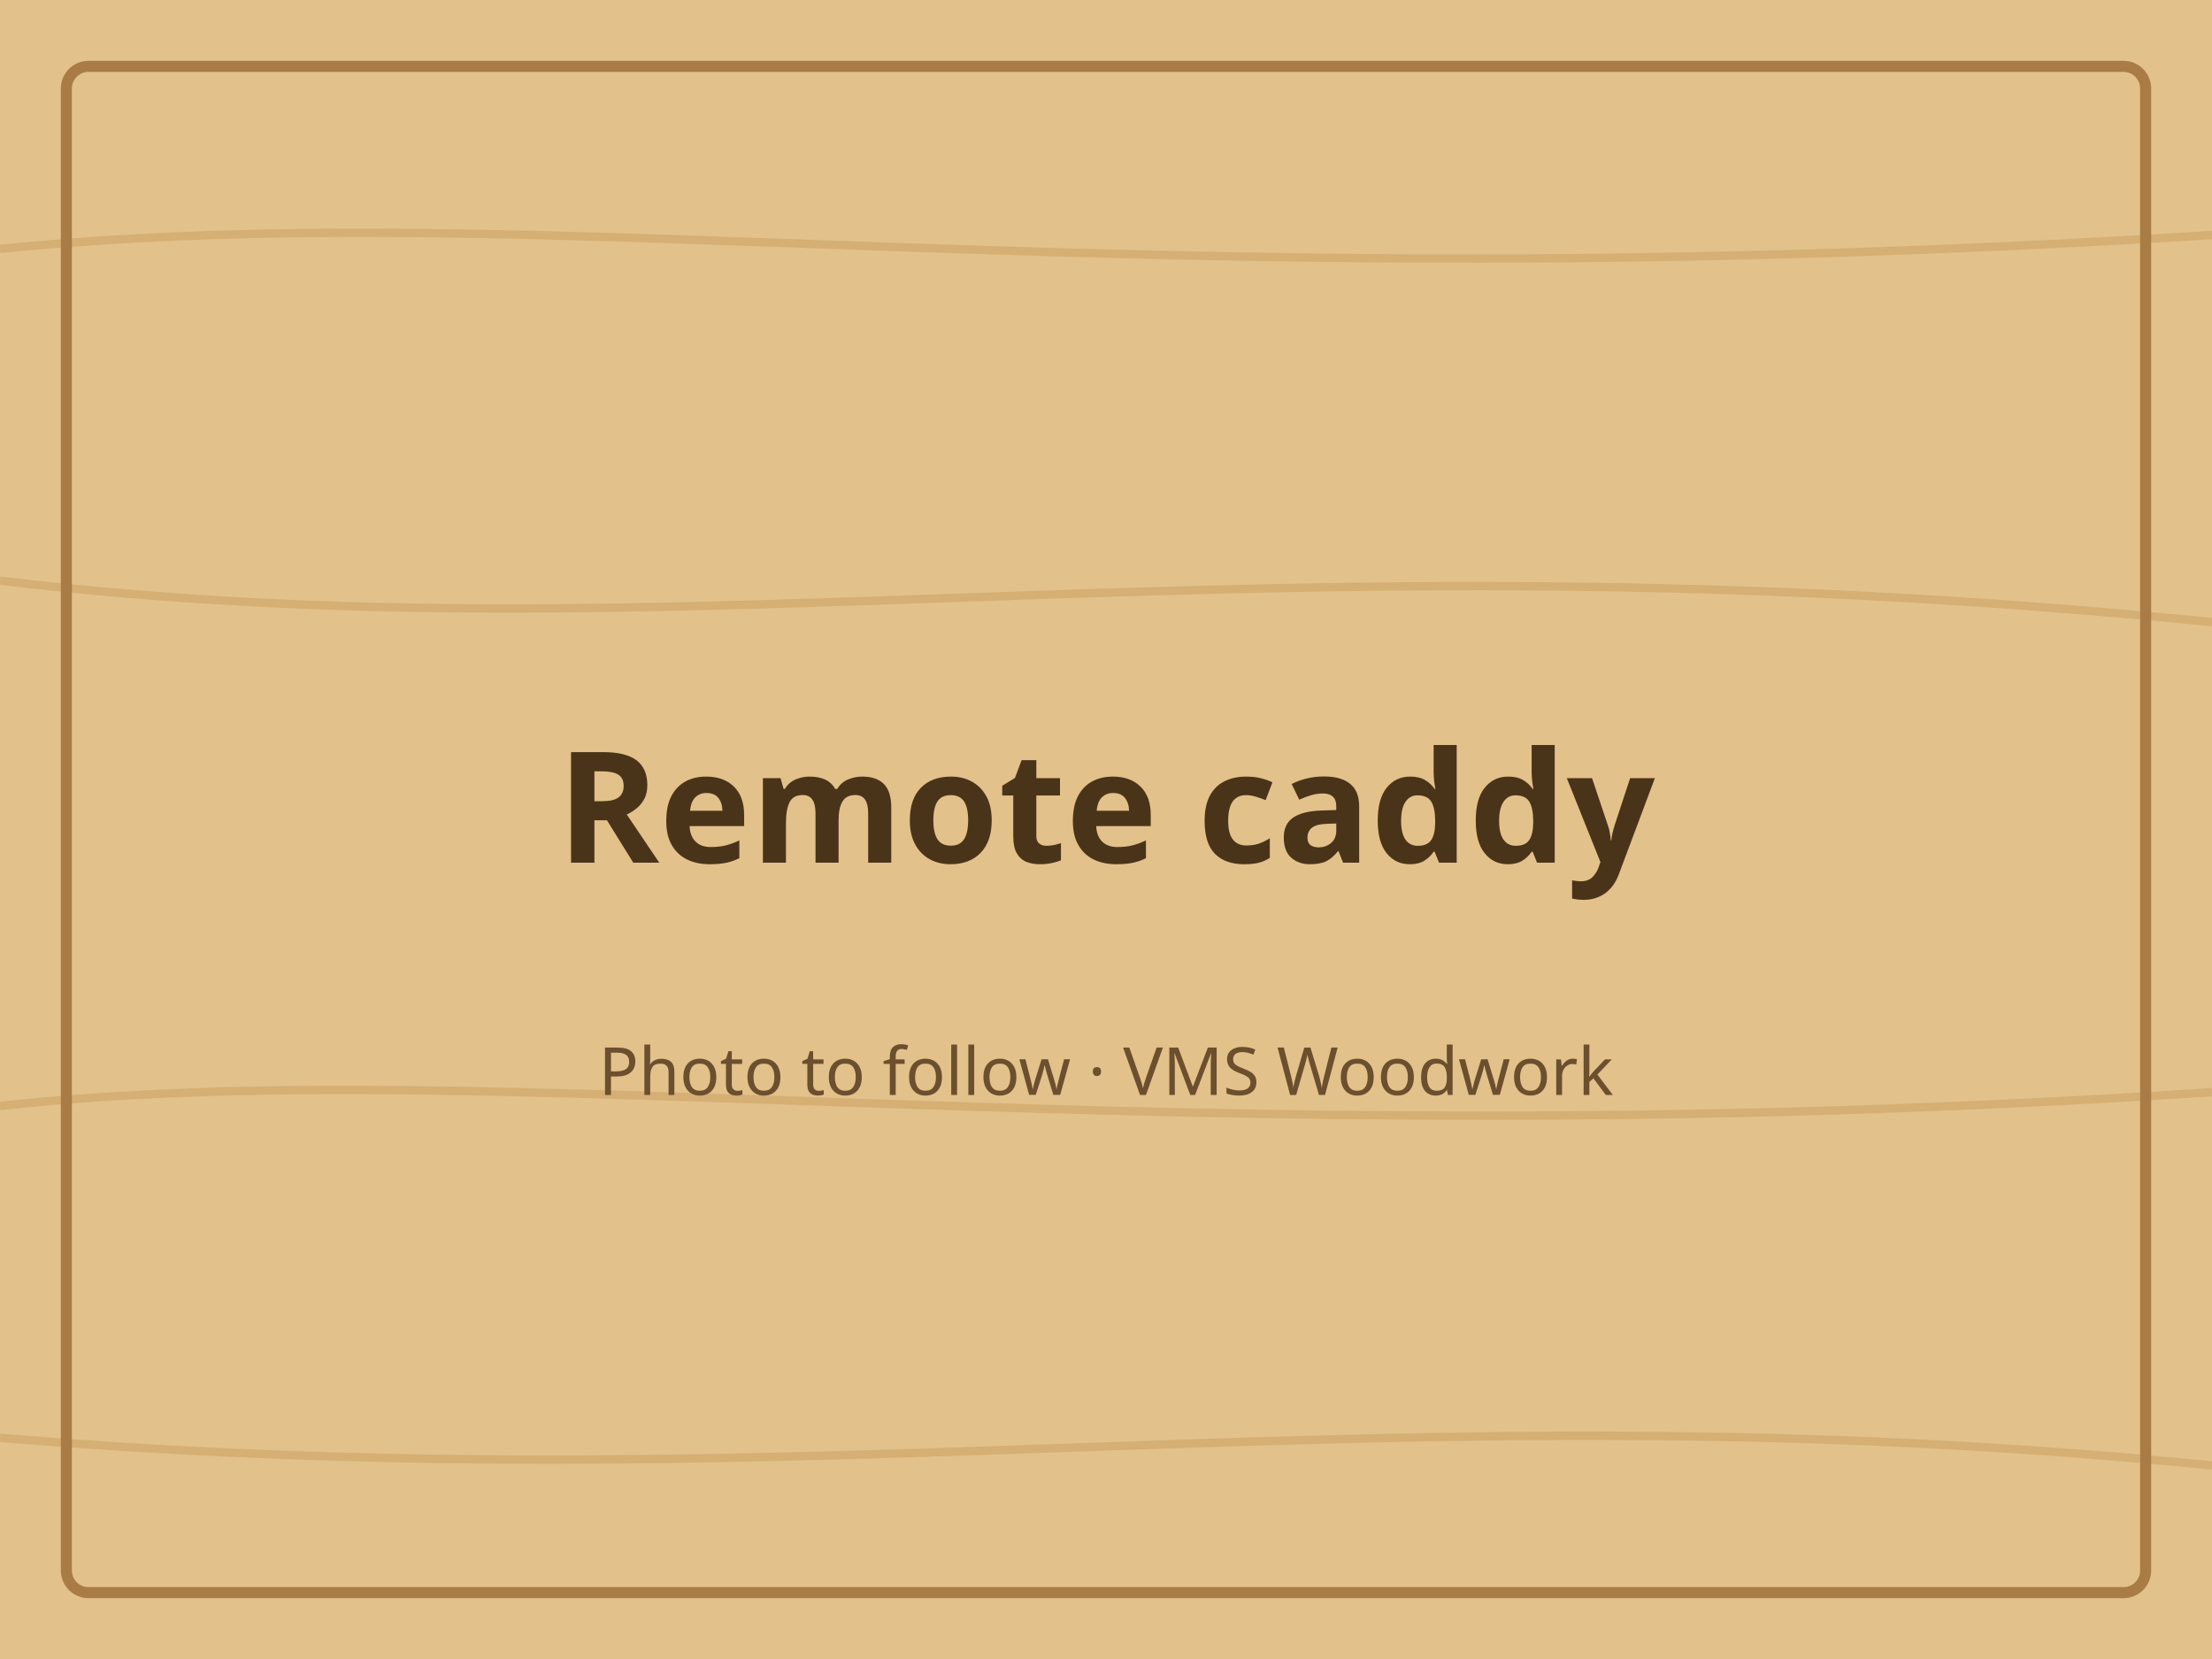
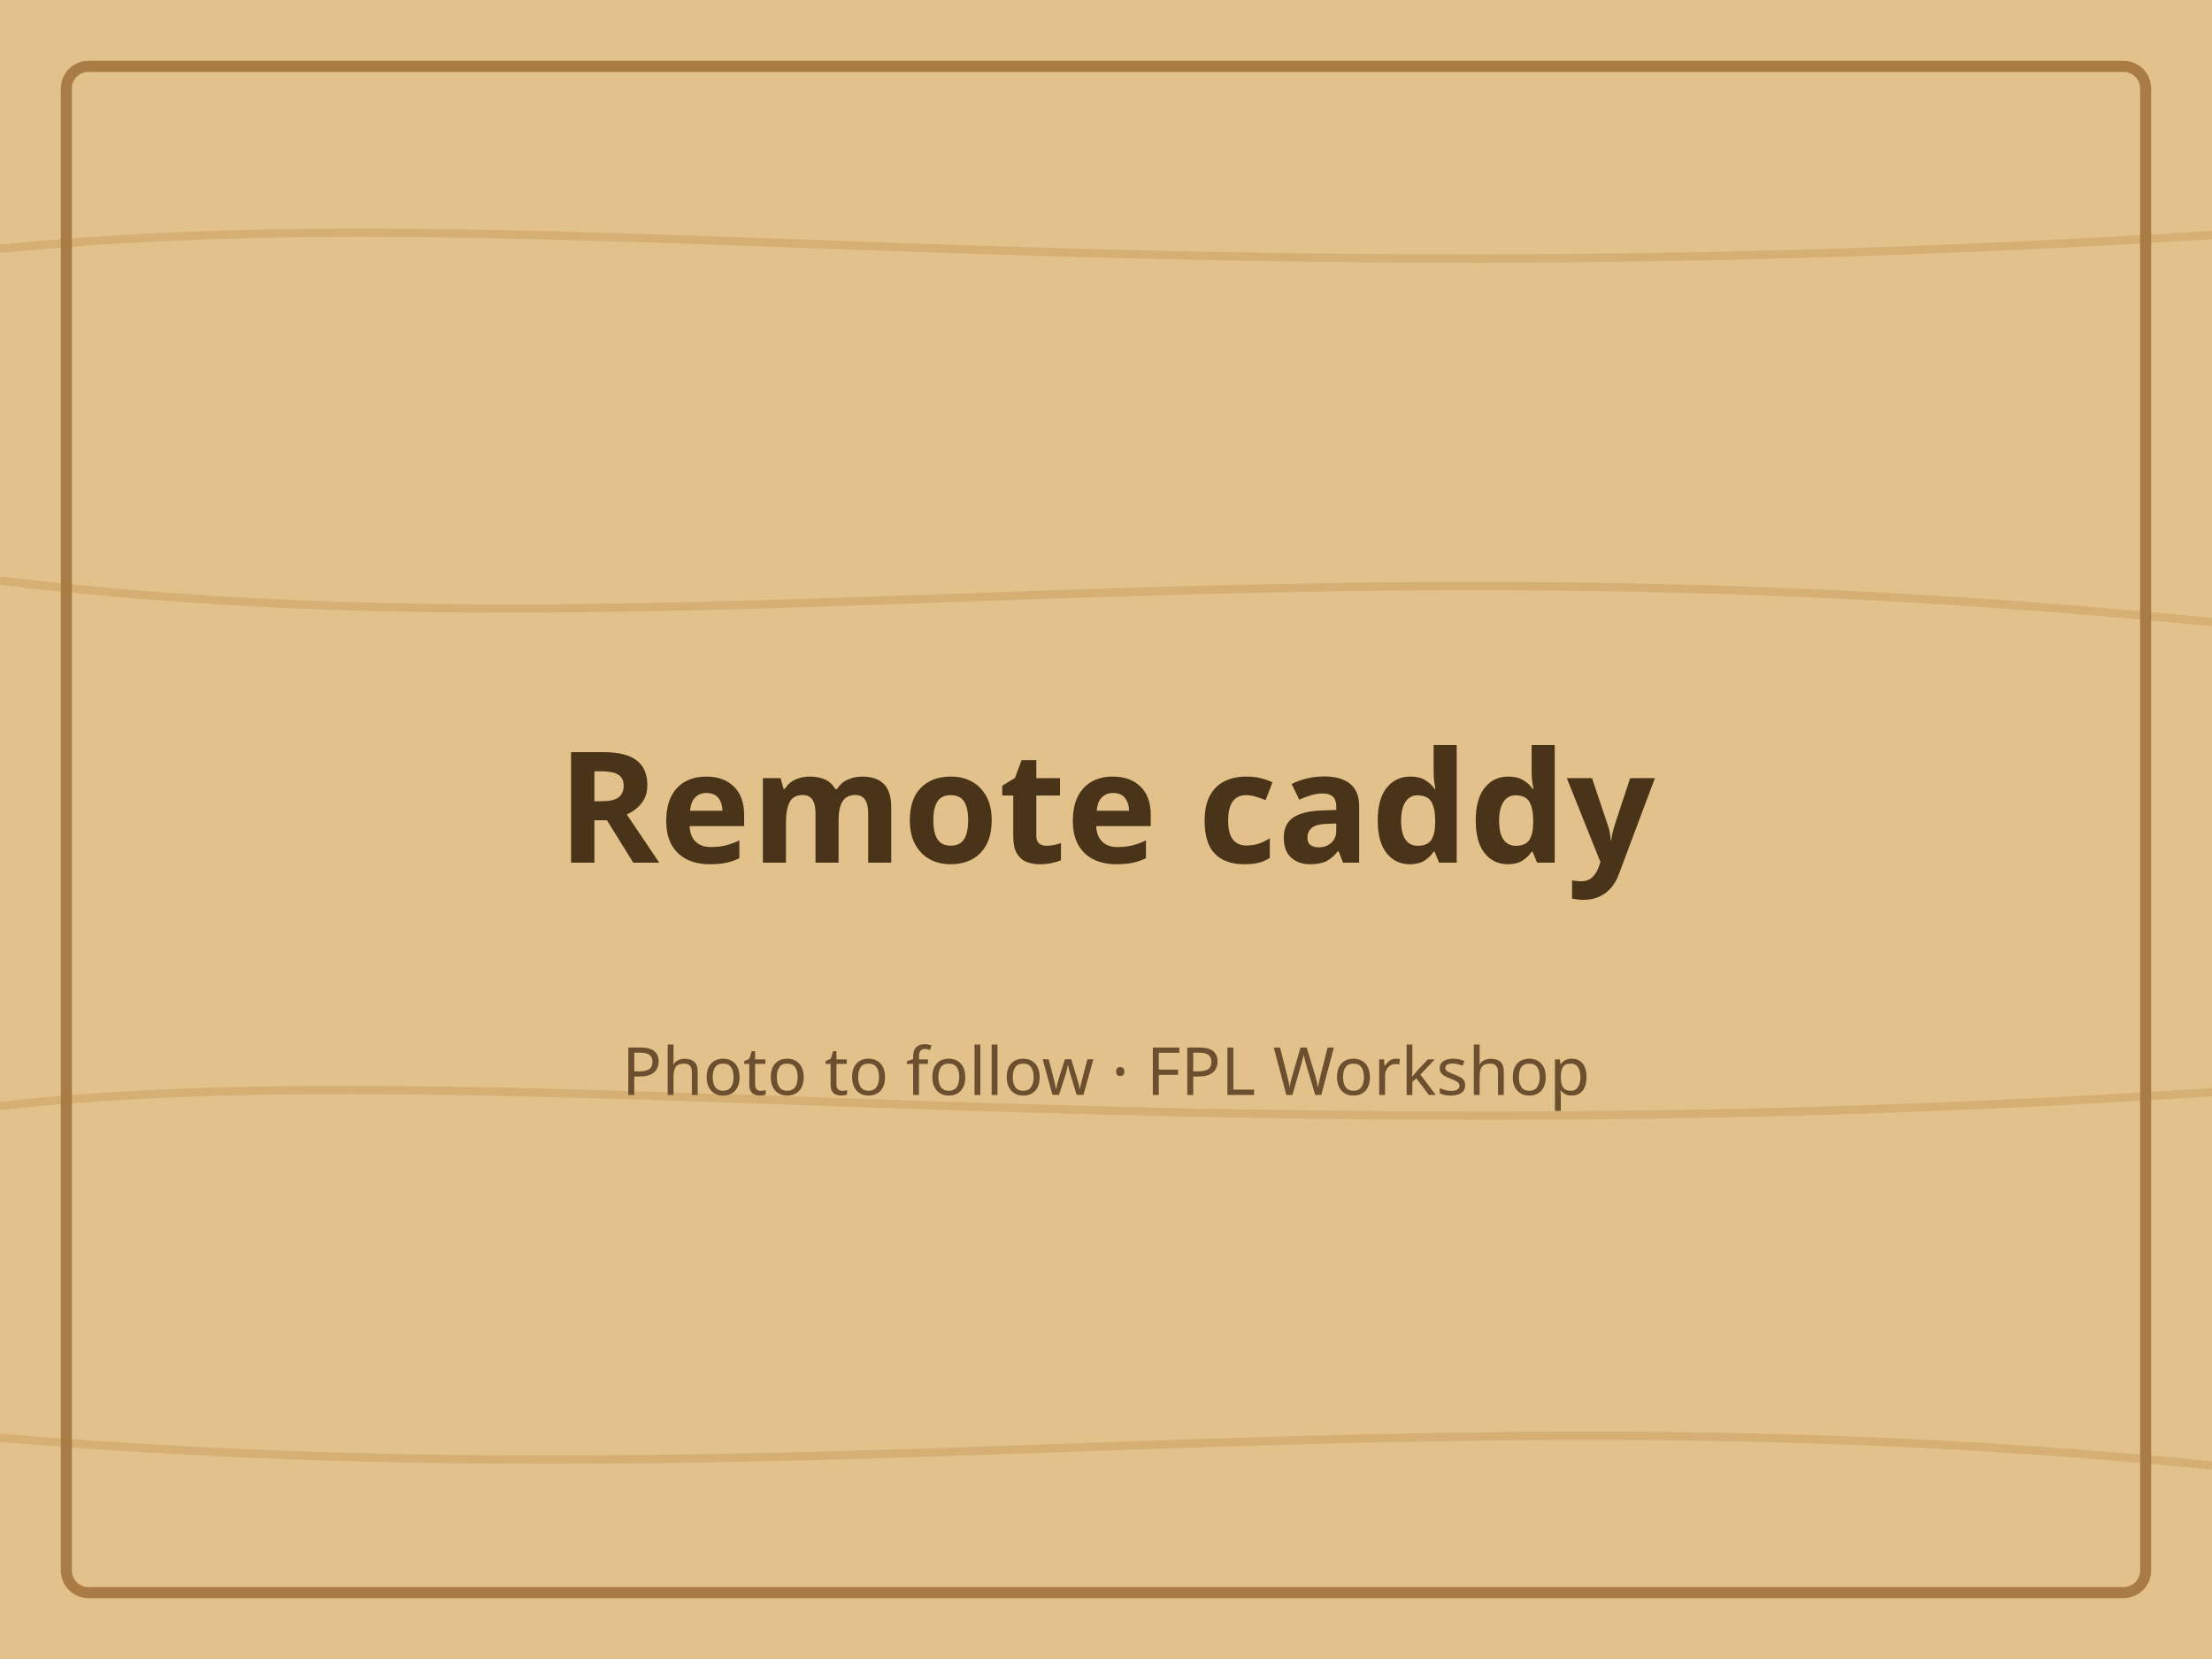
<svg xmlns="http://www.w3.org/2000/svg" viewBox="0 0 800 600" role="img" aria-label="Remote caddy, photo to follow">
  <rect width="800" height="600" fill="#e3c18b" />
  <g fill="none" stroke="#cfa66a" stroke-width="3" opacity=".7">
    <path d="M0 90 C 200 70, 400 110, 800 85" />
    <path d="M0 210 C 250 240, 450 190, 800 225" />
    <path d="M0 400 C 180 380, 420 420, 800 395" />
    <path d="M0 520 C 300 545, 500 500, 800 530" />
  </g>
  <rect x="24" y="24" width="752" height="552" fill="none" stroke="#a97c45" stroke-width="4" rx="8" />
  <text x="400" y="312" text-anchor="middle" font-family="ui-sans-serif, system-ui, sans-serif" font-size="56" font-weight="700" fill="#4a3419">Remote caddy</text>
-   <text x="400" y="396" text-anchor="middle" font-family="ui-sans-serif, system-ui, sans-serif" font-size="24" fill="#6b4f2e">Photo to follow · VMS Woodwork</text>
+   <text x="400" y="396" text-anchor="middle" font-family="ui-sans-serif, system-ui, sans-serif" font-size="24" fill="#6b4f2e">Photo to follow · FPL Workshop</text>
</svg>
